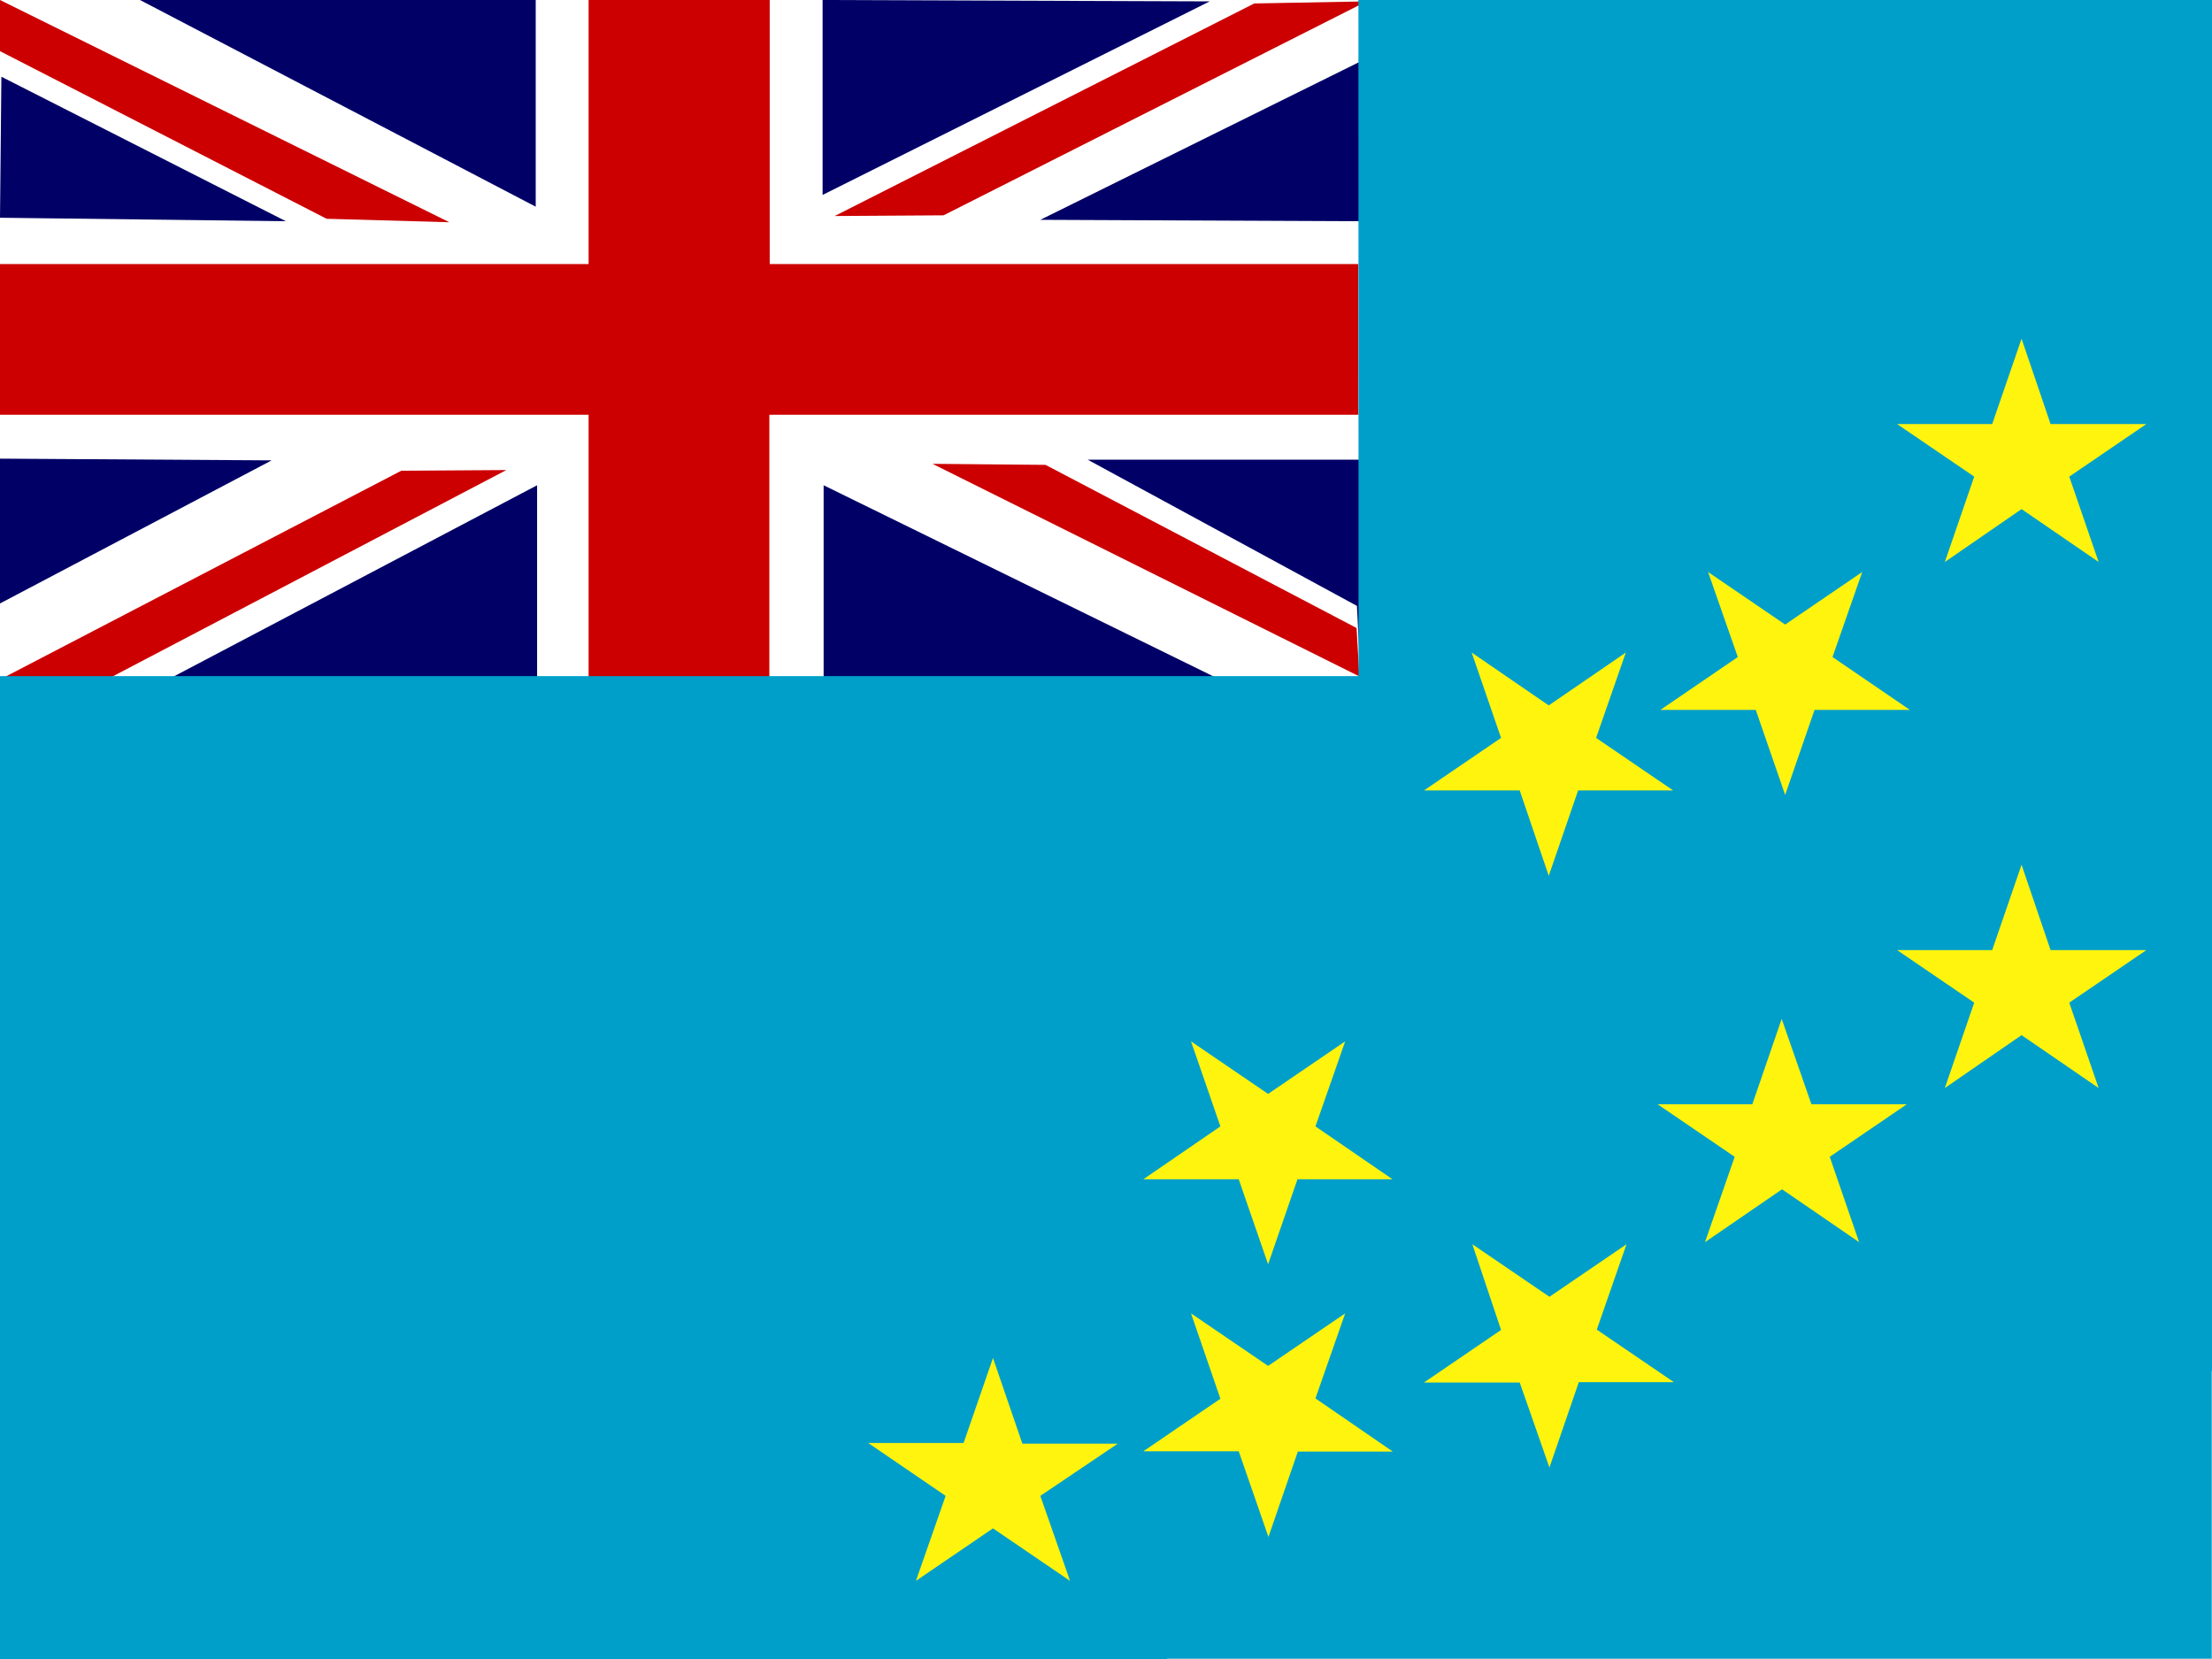
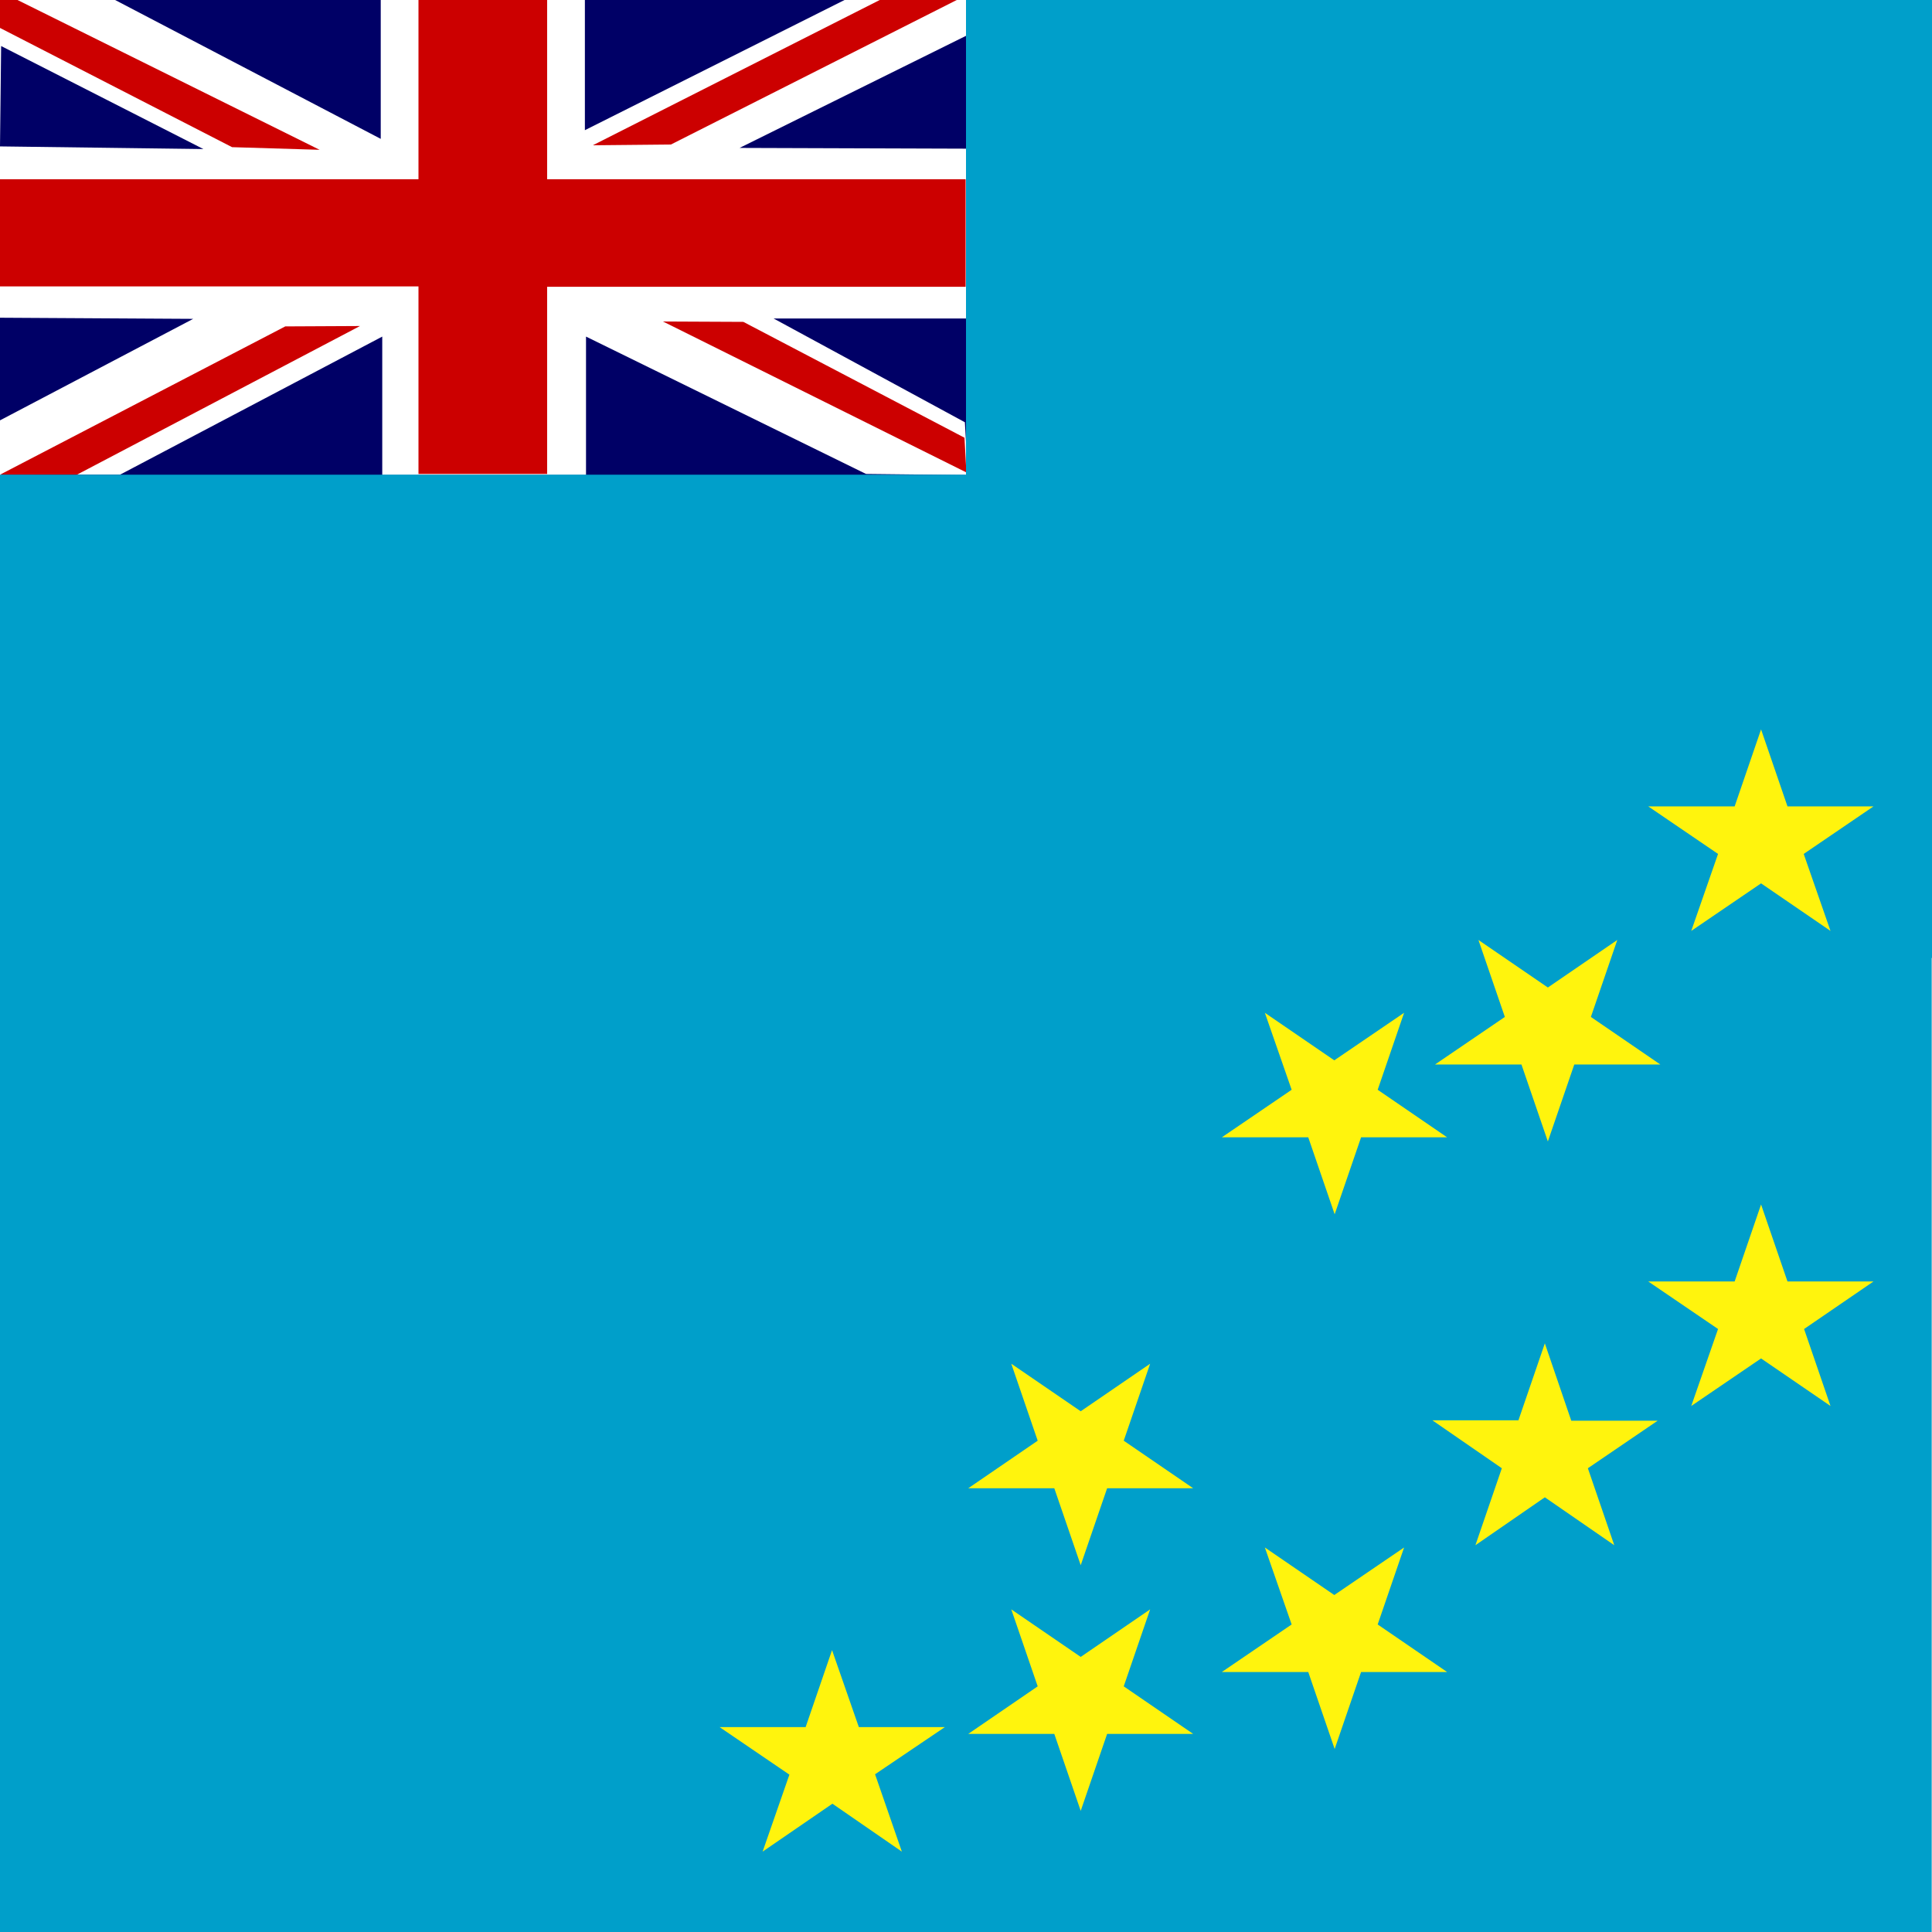
- <svg xmlns="http://www.w3.org/2000/svg" id="flag-icon-css-tv" viewBox="0 0 640 480">
+ <svg xmlns="http://www.w3.org/2000/svg" id="flag-icon-css-tv" viewBox="0 0 512 512">
  <defs>
    <clipPath id="a">
-       <path fill-opacity=".7" d="M0 0h640v480H0z" />
+       <path fill-opacity=".7" d="M0 0h512v512H0z" />
    </clipPath>
  </defs>
  <g clip-path="url(#a)">
-     <g fill="#009fca" fill-rule="evenodd" stroke-width="1pt" transform="matrix(.64508 0 0 .92059 0 23.3)">
+     <path fill="#fff" fill-rule="evenodd" d="M0-2.2h257.8v128H0z" />
+     <path fill="#c00" d="M0-2.2v9.6L61.5 39l23.2.7L0-2.3z" />
+     <path fill="#006" d="M26.3-2.2l74.6 39v-39H26.3z" />
+     <path fill="#c00" d="M110.9-2.2v49.7H0v28.4h110.9v49.7H145V76h110.9V47.5H145V-2.2h-34.1z" />
+     <path fill="#006" d="M155-2.2v36.7L227.8-2l-73-.3z" />
+     <path fill="#c00" d="M157.2 38.5l20.6-.2L257.5-2l-21.2.4-79 40z" />
+     <path fill="#006" d="M0 84.2v27.2l51.2-26.9L0 84.2z" />
+     <path fill="#c00" d="M197 85.3l-21.3-.1 80.4 40-.5-9.2L197 85.3zM20 126l75.4-39.6-19.8.1L0 125.8" />
+     <path fill="#006" d="M257 9l-61 30.2 60.1.2v45H205l50.7 27.5.8 14-27-.3-74.2-36.4v36.7h-54V89.2l-69.5 36.6H.3v128H512V-2l-254.5-.2M.3 12.2L0 38.8l53.9.7L.3 12.2z" />
+     <g fill="#009fca" fill-rule="evenodd" stroke-width="1pt">
+       <path d="M256-2.2h256v256H256z" />
+       <path d="M0 125.8h270.1v128H0z" />
+     </g>
+     <g fill="#009fca" fill-rule="evenodd" stroke-width="1pt" transform="translate(0 258.9) scale(.51604)">
      <path d="M506-19.8h486V496H506z" />
      <rect width="523.5" height="521.4" y="-25.3" ry="0" />
    </g>
-     <path fill="#fff" fill-rule="evenodd" d="M0 0h396v196.6H0z" />
-     <path fill="#c00" d="M0 0v14.8l94.5 48.5 35.5 1L0 0z" />
-     <path fill="#006" d="M40.5 0L155 59.8V0H40.5z" />
-     <path fill="#c00" d="M170.3 0v76.4H0V120h170.3v76.4h52.3V120H393V76.4H222.7V0h-52.4z" />
-     <path fill="#006" d="M238 0v56.4l112-56L238 0z" />
-     <path fill="#c00" d="M241.5 62.5l31.5-.2L395.4.4l-32.5.6-121.4 61.5z" />
-     <path fill="#006" d="M0 132.7v41.9l78.6-41.4-78.6-.5z" />
-     <path fill="#c00" d="M302.6 134.5l-32.8-.3 123.5 61.5-.8-14-90-47.2zM30.7 196.7L146.5 136l-30.4.2L0 196.6" />
-     <path fill="#006" d="M394.6 17.3L301 63.6l92.3.4v69h-78.6l77.9 42.3 1.1 21.4-41.6-.5-113.8-55.8v56.3h-82.9v-56.3L48.6 196.6l-48.2.1v196.4h785.8V.3L395.4 0M.4 22.2L0 63l82.7 1L.4 22.2z" />
-     <g fill="#009fca" fill-rule="evenodd" transform="scale(.79241 .79977)">
-       <path d="M496 0h496.1v496h-496z" />
-       <rect width="525.8" height="251.4" x="-2.3" y="244.6" rx="0" ry="0" />
-     </g>
-     <path fill="#fff40d" fill-rule="evenodd" stroke-width="1pt" d="M593.3 122.7H621l-22.3 15.2 8.5 24.7-22.3-15.3-22.2 15.3 8.5-24.7-22.3-15.2h27.5l8.5-24.7zm-69.2 196.8h27.6l-22.3 15.2 8.5 24.7-22.3-15.3-22.3 15.3 8.6-24.7-22.3-15.2H507l8.5-24.7zm69.2-44.6H621l-22.3 15.2 8.5 24.7-22.3-15.3-22.2 15.3 8.5-24.7-22.3-15.2h27.5l8.5-24.7zM295.8 417.7h27.6L301 432.8l8.6 24.6-22.3-15.2-22.3 15.2 8.6-24.6-22.4-15.3h27.6l8.5-24.6zm62.6-76.5h-27.6l22.3-15.3-8.5-24.6 22.3 15.2 22.3-15.2-8.6 24.6 22.3 15.3h-27.5l-8.5 24.6zm81.3-112.5H412l22.3-15.2-8.5-24.7 22.3 15.3 22.3-15.3-8.6 24.7 22.3 15.2h-27.5l-8.5 24.7zm68.3-23.3h-27.6l22.4-15.3-8.6-24.6 22.3 15.2 22.3-15.2-8.6 24.6 22.4 15.3H525l-8.5 24.6zM439.7 400H412l22.3-15.2L426 360l22.3 15.2 22.3-15.2-8.6 24.7 22.3 15.2h-27.5l-8.5 24.7zm-81.3 19.9h-27.6l22.3-15.2-8.5-24.7 22.3 15.2 22.3-15.2-8.6 24.6L403 420h-27.5l-8.5 24.7z" />
+     <path fill="#fff40d" fill-rule="evenodd" stroke-width="1pt" d="M478 226.3l7.1 20.4-18.4-12.6-18.5 12.6 7.1-20.4-18.5-12.6h22.9l7-20.4 7 20.4h22.8zm-57.2 162.8l7 20.4-18.4-12.7-18.4 12.7 7-20.4-18.4-12.7h22.8l7-20.4 7 20.5h22.9zm57.3-36.9l7 20.4-18.4-12.6-18.5 12.6 7.1-20.4-18.5-12.6h22.9l7-20.4 7 20.4h22.8zm-246.2 118l7.1 20.5-18.4-12.7-18.5 12.7 7.1-20.4-18.5-12.6h22.8l7-20.4 7.1 20.4h22.8zm43.1-88.4l-7-20.4 18.4 12.6 18.4-12.6-7 20.4 18.4 12.6h-22.8l-7 20.4-7-20.4h-22.8zm67.3-93l-7.1-20.4 18.4 12.6 18.5-12.6-7 20.4 18.4 12.6h-22.8l-7 20.4-7-20.4h-22.9zm56.5-19.3l-7-20.4 18.4 12.6 18.4-12.6-7 20.4 18.4 12.6h-22.8l-7 20.4-7-20.4h-22.9zm-56.5 161l-7.1-20.4 18.4 12.6 18.5-12.6-7 20.4 18.4 12.6h-22.8l-7 20.4-7-20.4h-22.9zM275 446.9l-7-20.4 18.4 12.6 18.4-12.6-7 20.4 18.4 12.6h-22.8l-7 20.4-7-20.4h-22.8z" />
  </g>
</svg>
